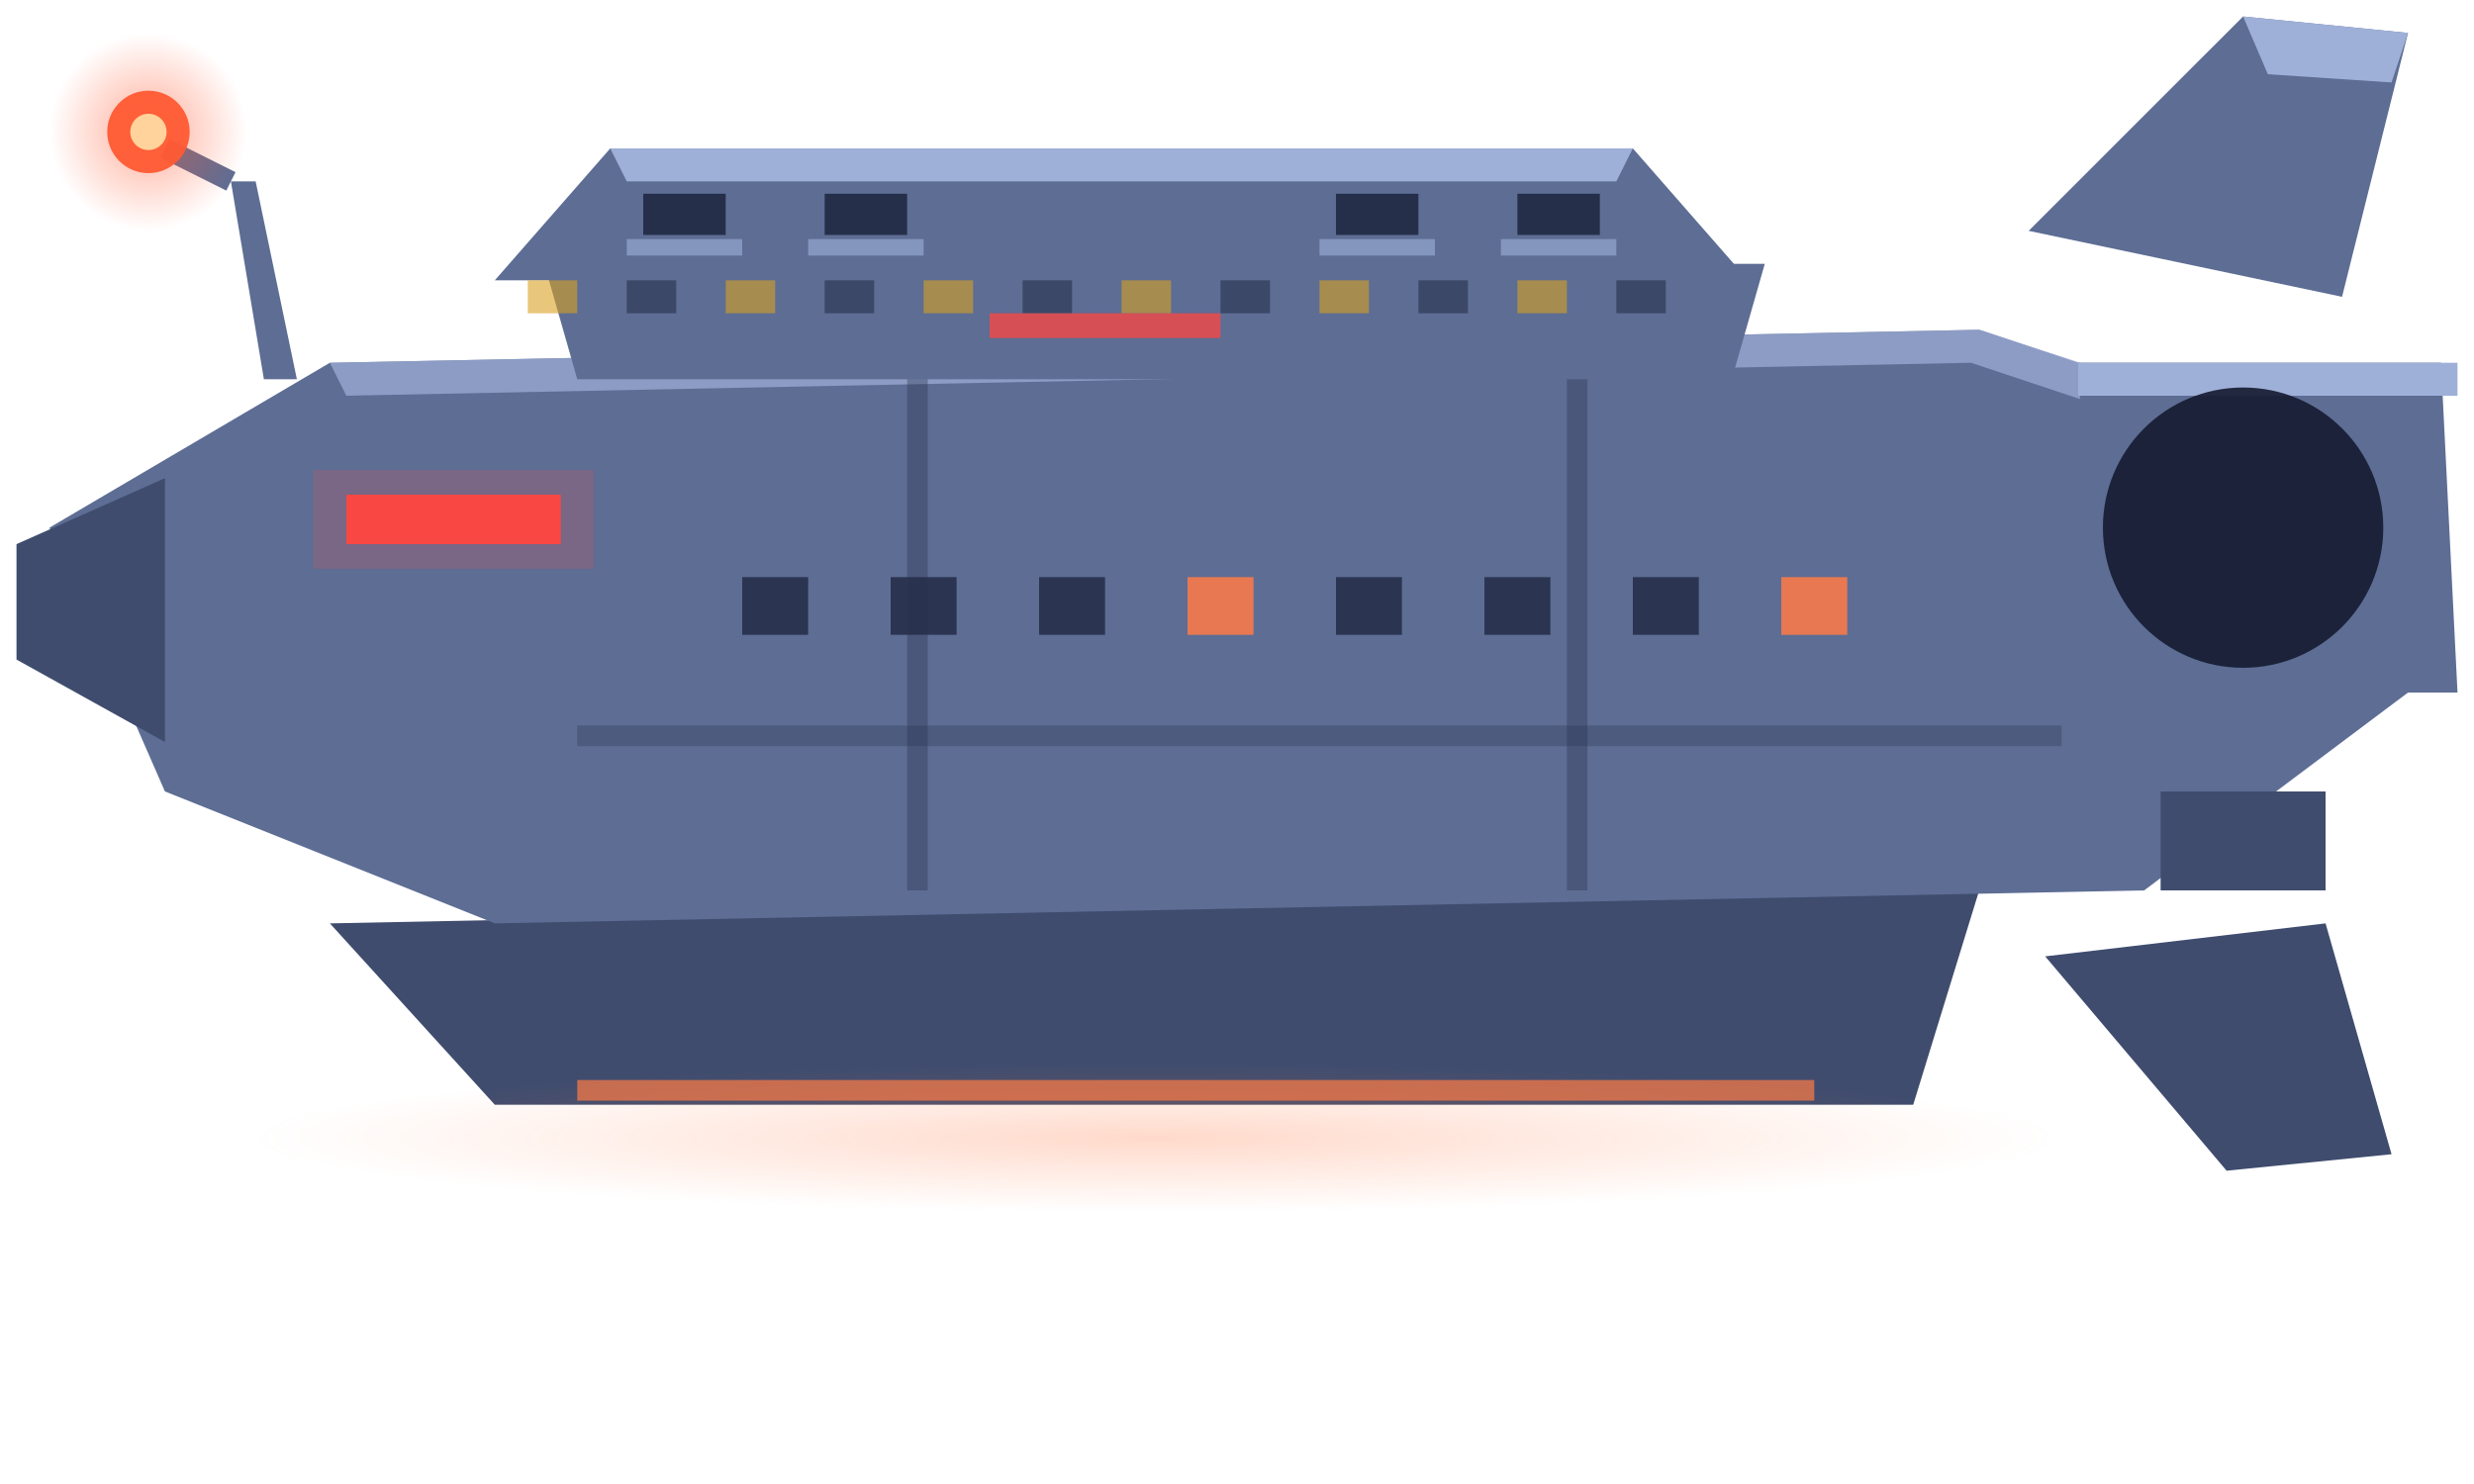
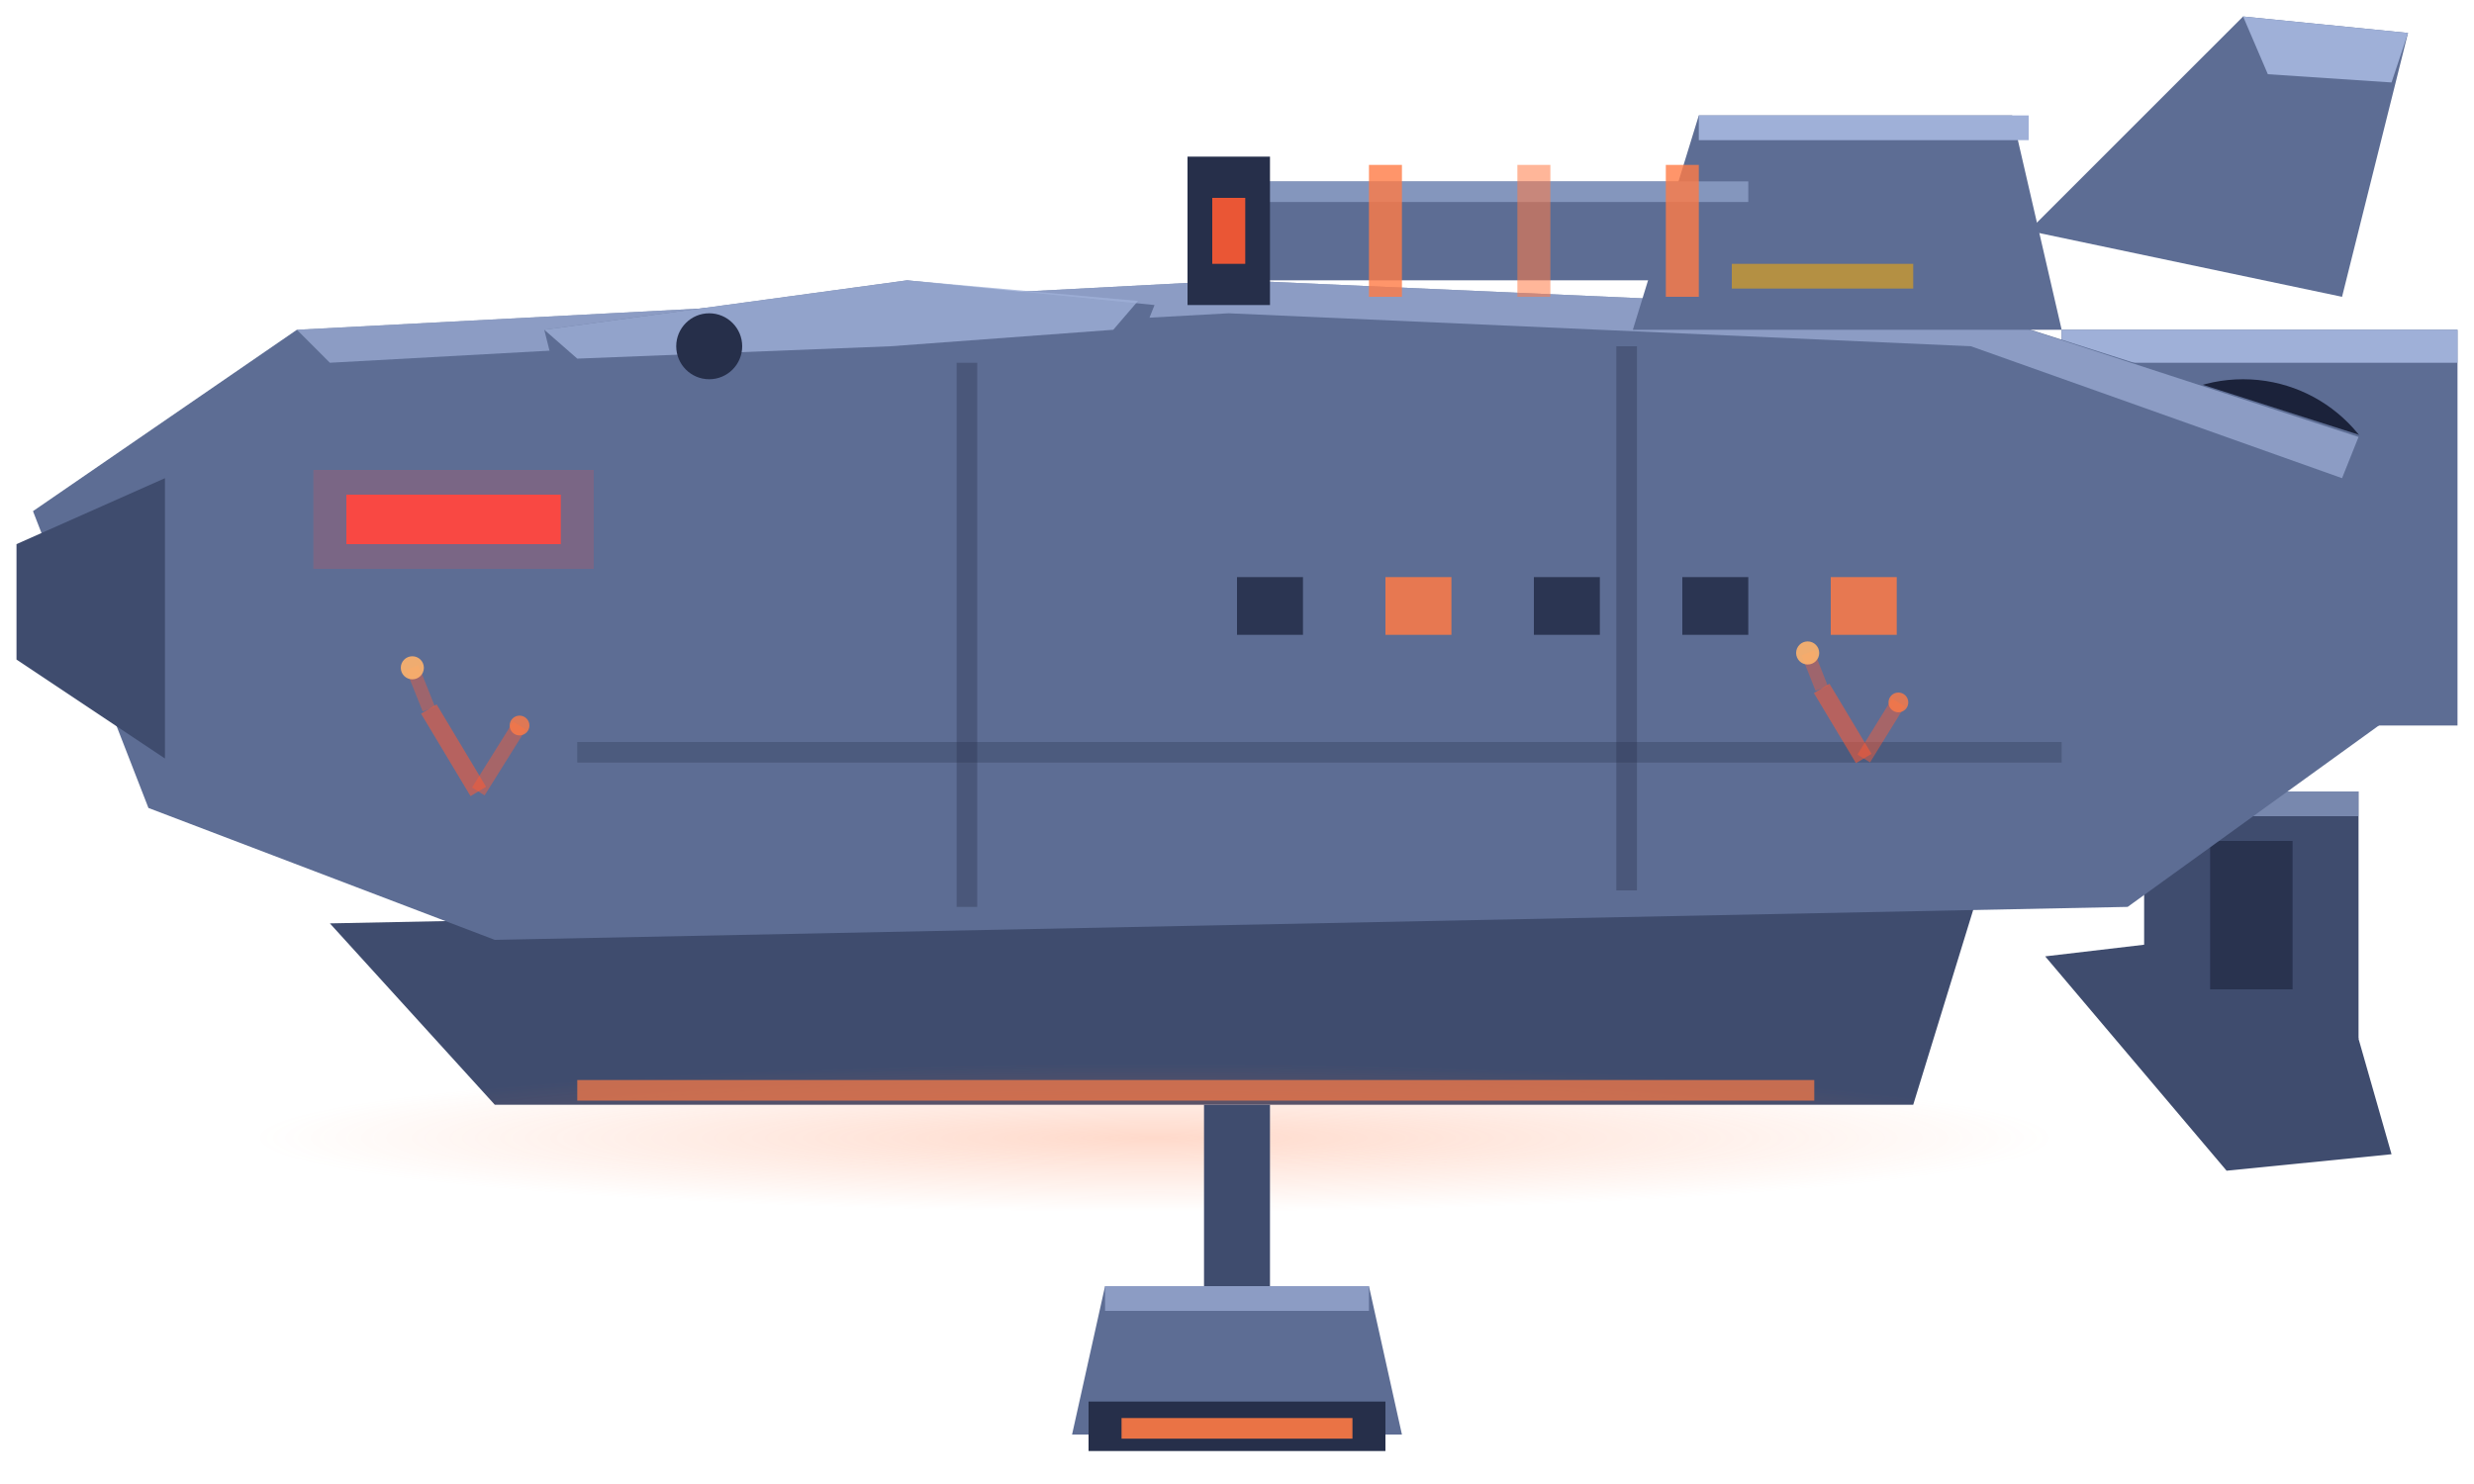
<svg xmlns="http://www.w3.org/2000/svg" viewBox="0 0 300 180" width="300" height="180">
  <defs>
    <radialGradient id="rg1">
      <stop offset="0" stop-color="#ff7a45" stop-opacity="0.28" />
      <stop offset="1" stop-color="#ff7a45" stop-opacity="0.0" />
-     </radialGradient>
-     <radialGradient id="rg2">
-       <stop offset="0" stop-color="#ff5a33" stop-opacity="0.5" />
-       <stop offset="1" stop-color="#ff5a33" stop-opacity="0.0" />
    </radialGradient>
  </defs>
  <polygon points="246,28 272,2 292,4 284,36" fill="#5d6d94" />
  <polygon points="272,2 292,4 290,10 275,9" fill="#9fb0d8" />
  <polygon points="248,116 270,142 290,140 282,112" fill="#3f4c6e" />
  <polygon points="40,112 240,108 232,134 60,134" fill="#3f4c6e" />
  <ellipse cx="140" cy="138" rx="110" ry="9" fill="url(#rg1)" />
  <rect x="70" y="131" width="150" height="2.5" fill="#ff7a45" opacity="0.7" />
-   <polygon points="6,64 40,44 240,40 288,56 292,84 260,108 60,112 20,96" fill="#5d6d94" />
-   <polygon points="40,44 240,40 286,55 284,59 239,44 42,48" fill="#9fb0d8" opacity="0.7" />
-   <rect x="110" y="44" width="2.5" height="64" fill="#262f4a" opacity="0.35" />
-   <rect x="190" y="42" width="2.5" height="66" fill="#262f4a" opacity="0.35" />
-   <rect x="70" y="88" width="180" height="2.5" fill="#262f4a" opacity="0.3" />
-   <rect x="90" y="70" width="8" height="7" fill="#262f4a" opacity="0.9" />
-   <rect x="108" y="70" width="8" height="7" fill="#262f4a" opacity="0.9" />
-   <rect x="126" y="70" width="8" height="7" fill="#262f4a" opacity="0.9" />
-   <rect x="144" y="70" width="8" height="7" fill="#ff7a45" opacity="0.85" />
-   <rect x="162" y="70" width="8" height="7" fill="#262f4a" opacity="0.9" />
-   <rect x="180" y="70" width="8" height="7" fill="#262f4a" opacity="0.9" />
-   <rect x="198" y="70" width="8" height="7" fill="#262f4a" opacity="0.9" />
-   <rect x="216" y="70" width="8" height="7" fill="#ff7a45" opacity="0.85" />
-   <polygon points="2,66 20,58 20,90 2,80" fill="#3f4c6e" />
-   <polygon points="66,32 214,32 210,46 70,46" fill="#5d6d94" />
-   <polygon points="60,34 74,18 198,18 212,34" fill="#5d6d94" />
-   <polygon points="74,18 198,18 196,22 76,22" fill="#9fb0d8" />
-   <rect x="78" y="23.5" width="10" height="5" fill="#262f4a" />
-   <rect x="76" y="29" width="14" height="2" fill="#9fb0d8" opacity="0.6" />
-   <rect x="100" y="23.5" width="10" height="5" fill="#262f4a" />
-   <rect x="98" y="29" width="14" height="2" fill="#9fb0d8" opacity="0.6" />
-   <rect x="162" y="23.5" width="10" height="5" fill="#262f4a" />
-   <rect x="160" y="29" width="14" height="2" fill="#9fb0d8" opacity="0.6" />
-   <rect x="184" y="23.5" width="10" height="5" fill="#262f4a" />
-   <rect x="182" y="29" width="14" height="2" fill="#9fb0d8" opacity="0.6" />
-   <rect x="64" y="34" width="6" height="4" fill="#d8a021" opacity="0.6" />
-   <rect x="76" y="34" width="6" height="4" fill="#262f4a" opacity="0.6" />
-   <rect x="88" y="34" width="6" height="4" fill="#d8a021" opacity="0.6" />
-   <rect x="100" y="34" width="6" height="4" fill="#262f4a" opacity="0.6" />
-   <rect x="112" y="34" width="6" height="4" fill="#d8a021" opacity="0.6" />
-   <rect x="124" y="34" width="6" height="4" fill="#262f4a" opacity="0.6" />
-   <rect x="136" y="34" width="6" height="4" fill="#d8a021" opacity="0.6" />
-   <rect x="148" y="34" width="6" height="4" fill="#262f4a" opacity="0.6" />
-   <rect x="160" y="34" width="6" height="4" fill="#d8a021" opacity="0.6" />
-   <rect x="172" y="34" width="6" height="4" fill="#262f4a" opacity="0.6" />
-   <rect x="184" y="34" width="6" height="4" fill="#d8a021" opacity="0.6" />
-   <rect x="196" y="34" width="6" height="4" fill="#262f4a" opacity="0.6" />
-   <rect x="120" y="38" width="28" height="3" fill="#ff4640" opacity="0.75" />
-   <polygon points="32,46 36,46 31,22 28,22" fill="#5d6d94" />
-   <line x1="28" y1="22" x2="20" y2="18" stroke="#5d6d94" stroke-width="2.5" />
-   <ellipse cx="18" cy="16" rx="12" ry="12" fill="url(#rg2)" />
-   <circle cx="18" cy="16" r="5" fill="#ff5a33" opacity="0.95" />
-   <circle cx="18" cy="16" r="2.2" fill="#ffd9a0" opacity="0.95" />
+   <polygon points="250,40 298,40 298,88 250,88" fill="#5d6d94" />
+   <rect x="250" y="40" width="48" height="4" fill="#9fb0d8" />
+   <circle cx="272" cy="64" r="18" fill="#141a30" opacity="0.9" />
+   <circle cx="272" cy="64" r="18" fill="#262f4a" opacity="0.0" />
+   <circle cx="272" cy="64" r="21" fill="#5d6d94" opacity="0.0" />
+   <rect x="260" y="96" width="26" height="30" fill="#3f4c6e" />
+   <rect x="260" y="96" width="26" height="3" fill="#9fb0d8" opacity="0.6" />
+   <rect x="268" y="102" width="10" height="18" fill="#262f4a" opacity="0.85" />
+   <polygon points="4,62 36,40 150,34 240,38 290,54 294,84 258,110 60,114 18,98" fill="#5d6d94" />
+   <polygon points="36,40 150,34 240,38 286,53 284,58 239,42 149,38 40,44" fill="#9fb0d8" opacity="0.7" />
+   <polygon points="66,40 110,34 140,37 136,47 96,49 68,48" fill="#5d6d94" />
+   <polygon points="66,40 110,34 138,36.5 135,40 108,42 70,43.5" fill="#9fb0d8" opacity="0.8" />
+   <rect x="116" y="44" width="2.5" height="66" fill="#262f4a" opacity="0.35" />
+   <rect x="196" y="42" width="2.5" height="66" fill="#262f4a" opacity="0.35" />
+   <rect x="70" y="90" width="180" height="2.5" fill="#262f4a" opacity="0.3" />
+   <rect x="150" y="70" width="8" height="7" fill="#262f4a" opacity="0.9" />
+   <rect x="168" y="70" width="8" height="7" fill="#ff7a45" opacity="0.85" />
+   <rect x="186" y="70" width="8" height="7" fill="#262f4a" opacity="0.9" />
+   <rect x="204" y="70" width="8" height="7" fill="#262f4a" opacity="0.9" />
+   <rect x="222" y="70" width="8" height="7" fill="#ff7a45" opacity="0.85" />
+   <polygon points="2,66 20,58 20,92 2,80" fill="#3f4c6e" />
+   <polygon points="198,40 250,40 244,14 206,14" fill="#5d6d94" />
+   <rect x="206" y="14" width="40" height="3" fill="#9fb0d8" />
+   <rect x="150" y="22" width="62" height="12" fill="#5d6d94" />
+   <rect x="150" y="22" width="62" height="2.5" fill="#9fb0d8" opacity="0.6" />
+   <rect x="166" y="20" width="4" height="16" fill="#ff7a45" opacity="0.8" />
+   <rect x="184" y="20" width="4" height="16" fill="#ff7a45" opacity="0.55" />
+   <rect x="202" y="20" width="4" height="16" fill="#ff7a45" opacity="0.8" />
+   <rect x="144" y="19" width="10" height="18" fill="#262f4a" />
+   <rect x="147" y="24" width="4" height="8" fill="#ff5a33" opacity="0.9" />
+   <rect x="210" y="32" width="22" height="3" fill="#d8a021" opacity="0.7" />
+   <circle cx="86" cy="42" r="4" fill="#262f4a" />
+   <rect x="146" y="134" width="8" height="22" fill="#3f4c6e" />
+   <polygon points="134,156 166,156 170,174 130,174" fill="#5d6d94" />
+   <rect x="134" y="156" width="32" height="3" fill="#9fb0d8" opacity="0.7" />
+   <rect x="132" y="170" width="36" height="6" fill="#262f4a" />
+   <rect x="136" y="172" width="28" height="2.5" fill="#ff7a45" opacity="0.9" />
+   <line x1="58" y1="96" x2="52" y2="86" stroke="#ff5a33" stroke-width="2.2" opacity="0.55" />
+   <line x1="58" y1="96" x2="63" y2="88" stroke="#ff5a33" stroke-width="1.8" opacity="0.45" />
+   <line x1="52" y1="86" x2="50" y2="81" stroke="#ff5a33" stroke-width="1.6" opacity="0.4" />
+   <circle cx="50" cy="81" r="1.4" fill="#ffb36b" opacity="0.9" />
+   <circle cx="63" cy="88" r="1.2" fill="#ff7a45" opacity="0.8" />
+   <line x1="226" y1="92" x2="220.9" y2="83.5" stroke="#ff5a33" stroke-width="2.2" opacity="0.55" />
+   <line x1="226" y1="92" x2="230.2" y2="85.2" stroke="#ff5a33" stroke-width="1.8" opacity="0.45" />
+   <line x1="220.9" y1="83.5" x2="219.2" y2="79.2" stroke="#ff5a33" stroke-width="1.6" opacity="0.4" />
+   <circle cx="219.2" cy="79.2" r="1.4" fill="#ffb36b" opacity="0.9" />
+   <circle cx="230.2" cy="85.2" r="1.2" fill="#ff7a45" opacity="0.8" />
  <rect x="38" y="57" width="34" height="12" fill="#ff4640" opacity="0.18" />
  <rect x="42" y="60" width="26" height="6" fill="#ff4640" opacity="0.95" />
-   <polygon points="252,44 296,44 298,84 254,84" fill="#5d6d94" />
-   <rect x="252" y="44" width="46" height="4" fill="#9fb0d8" />
-   <circle cx="272" cy="64" r="17" fill="#141a30" opacity="0.9" />
-   <rect x="262" y="96" width="20" height="12" fill="#3f4c6e" />
</svg>
